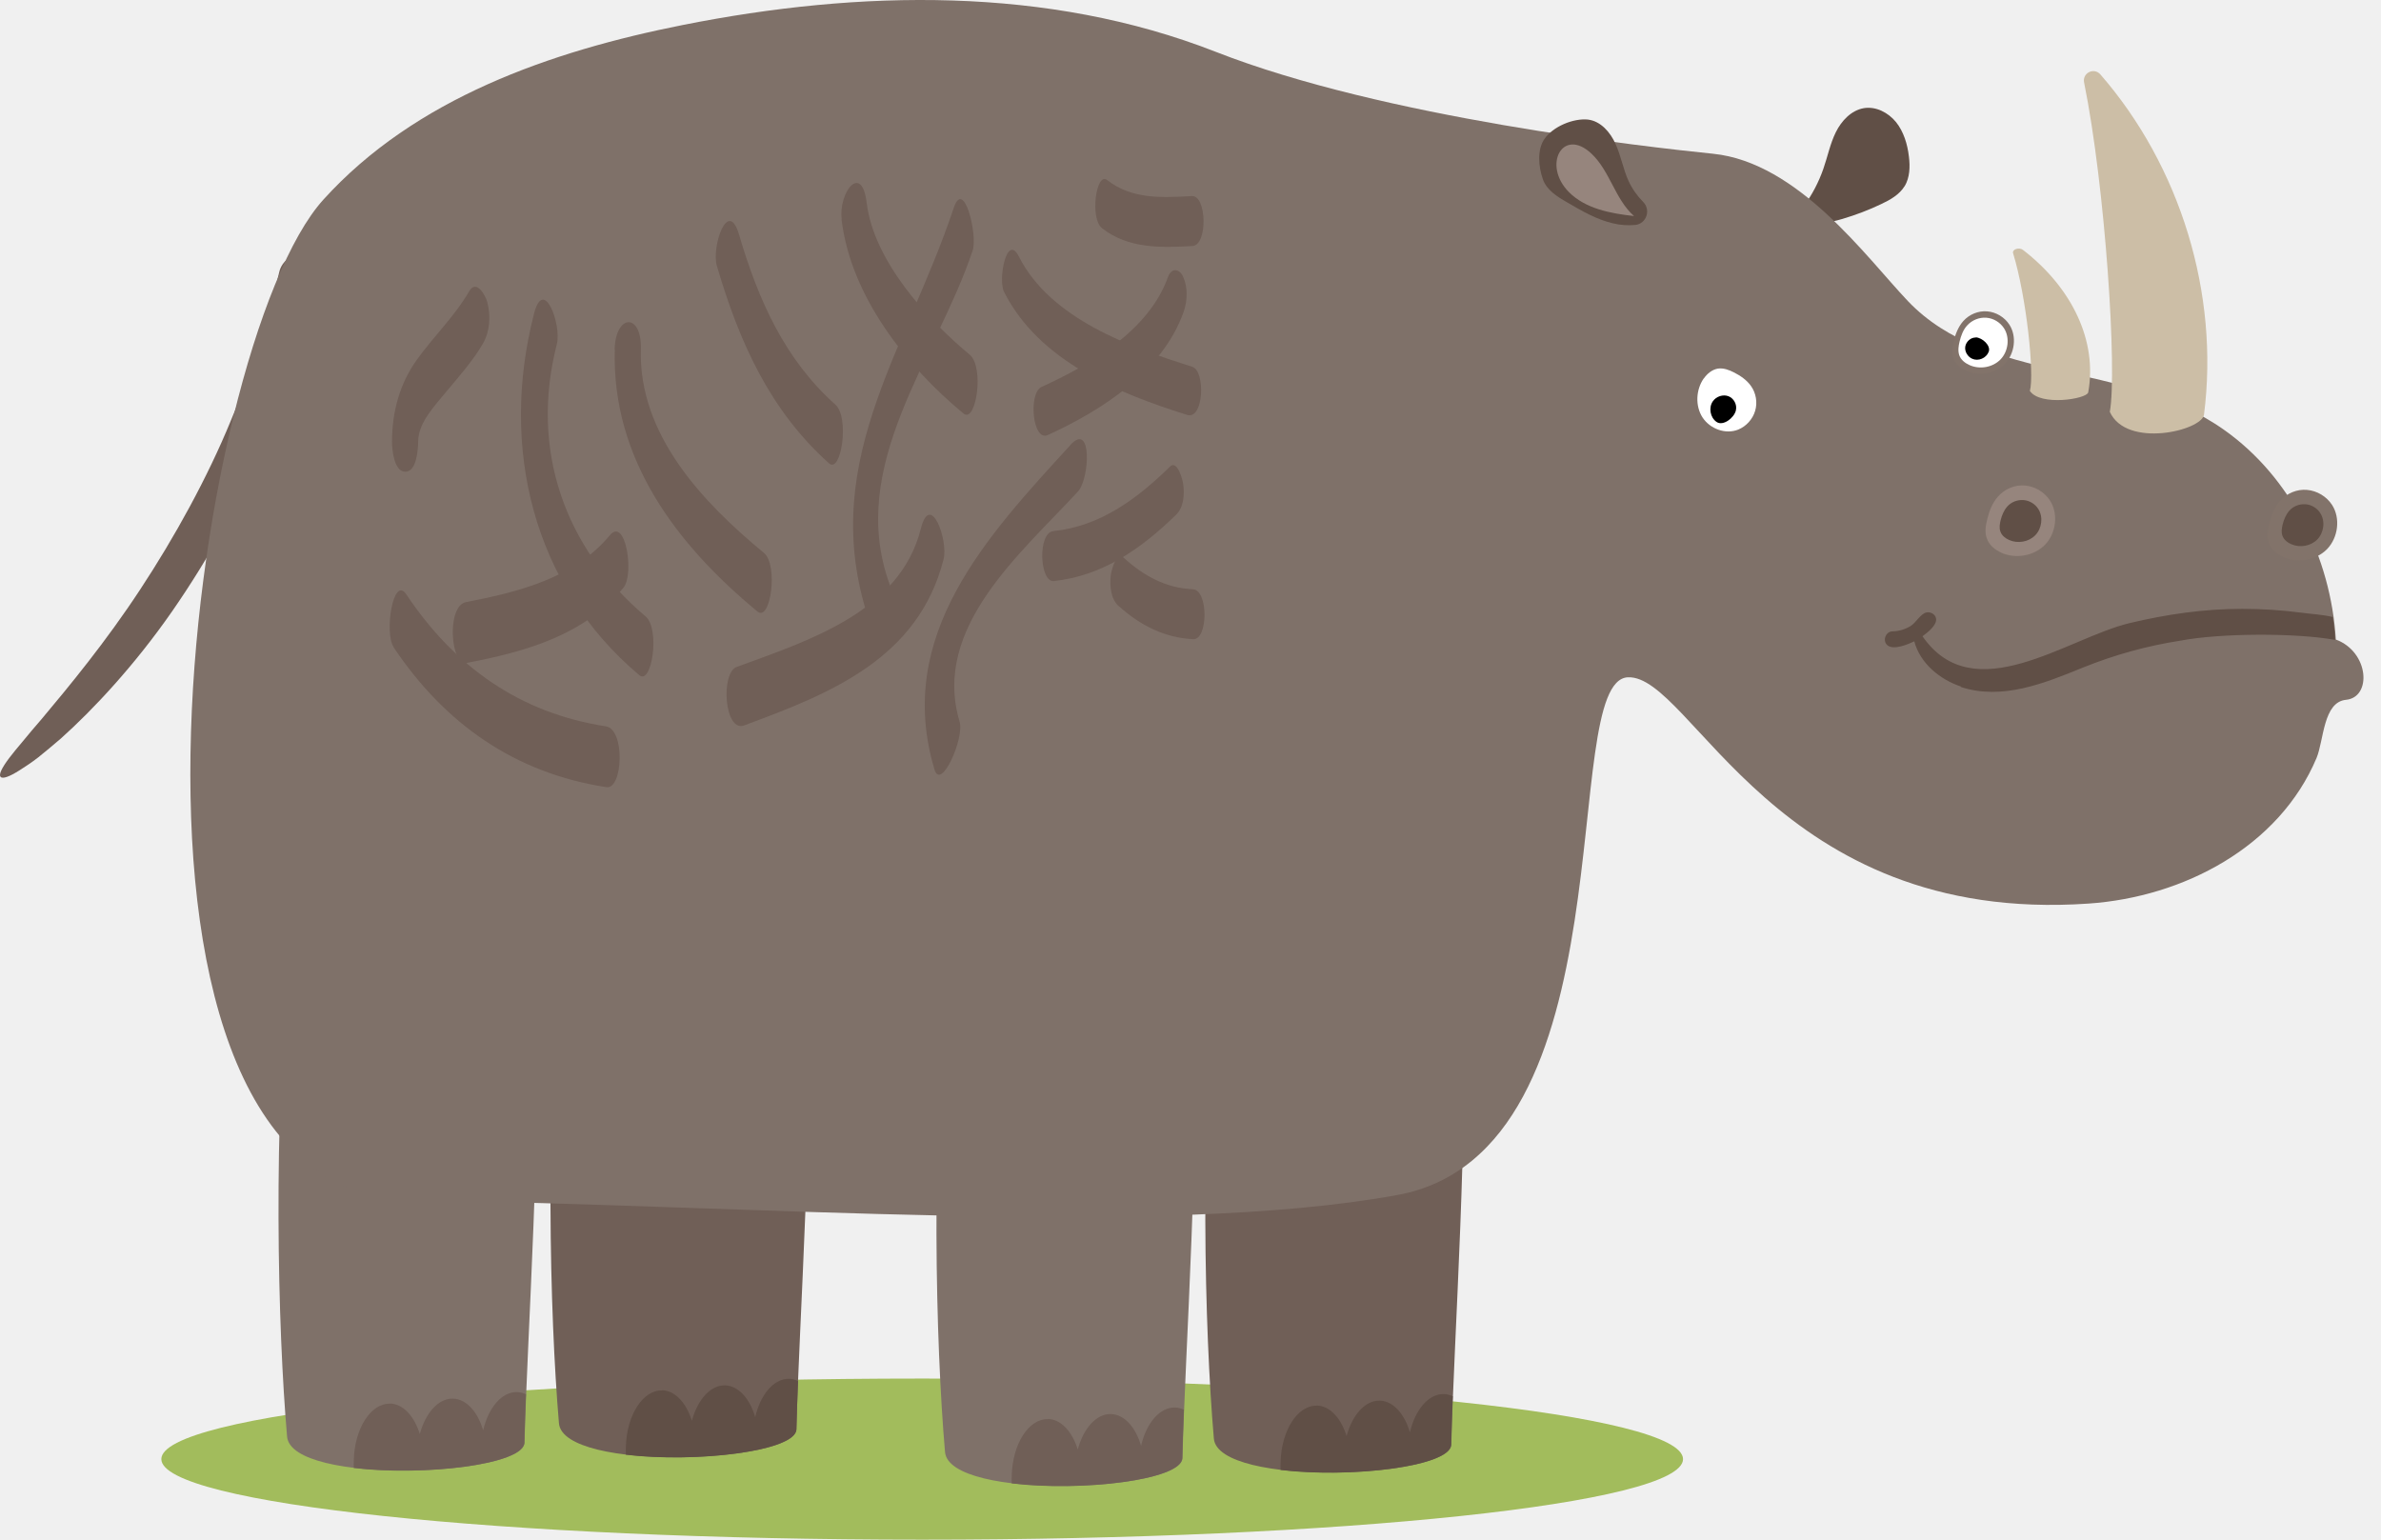
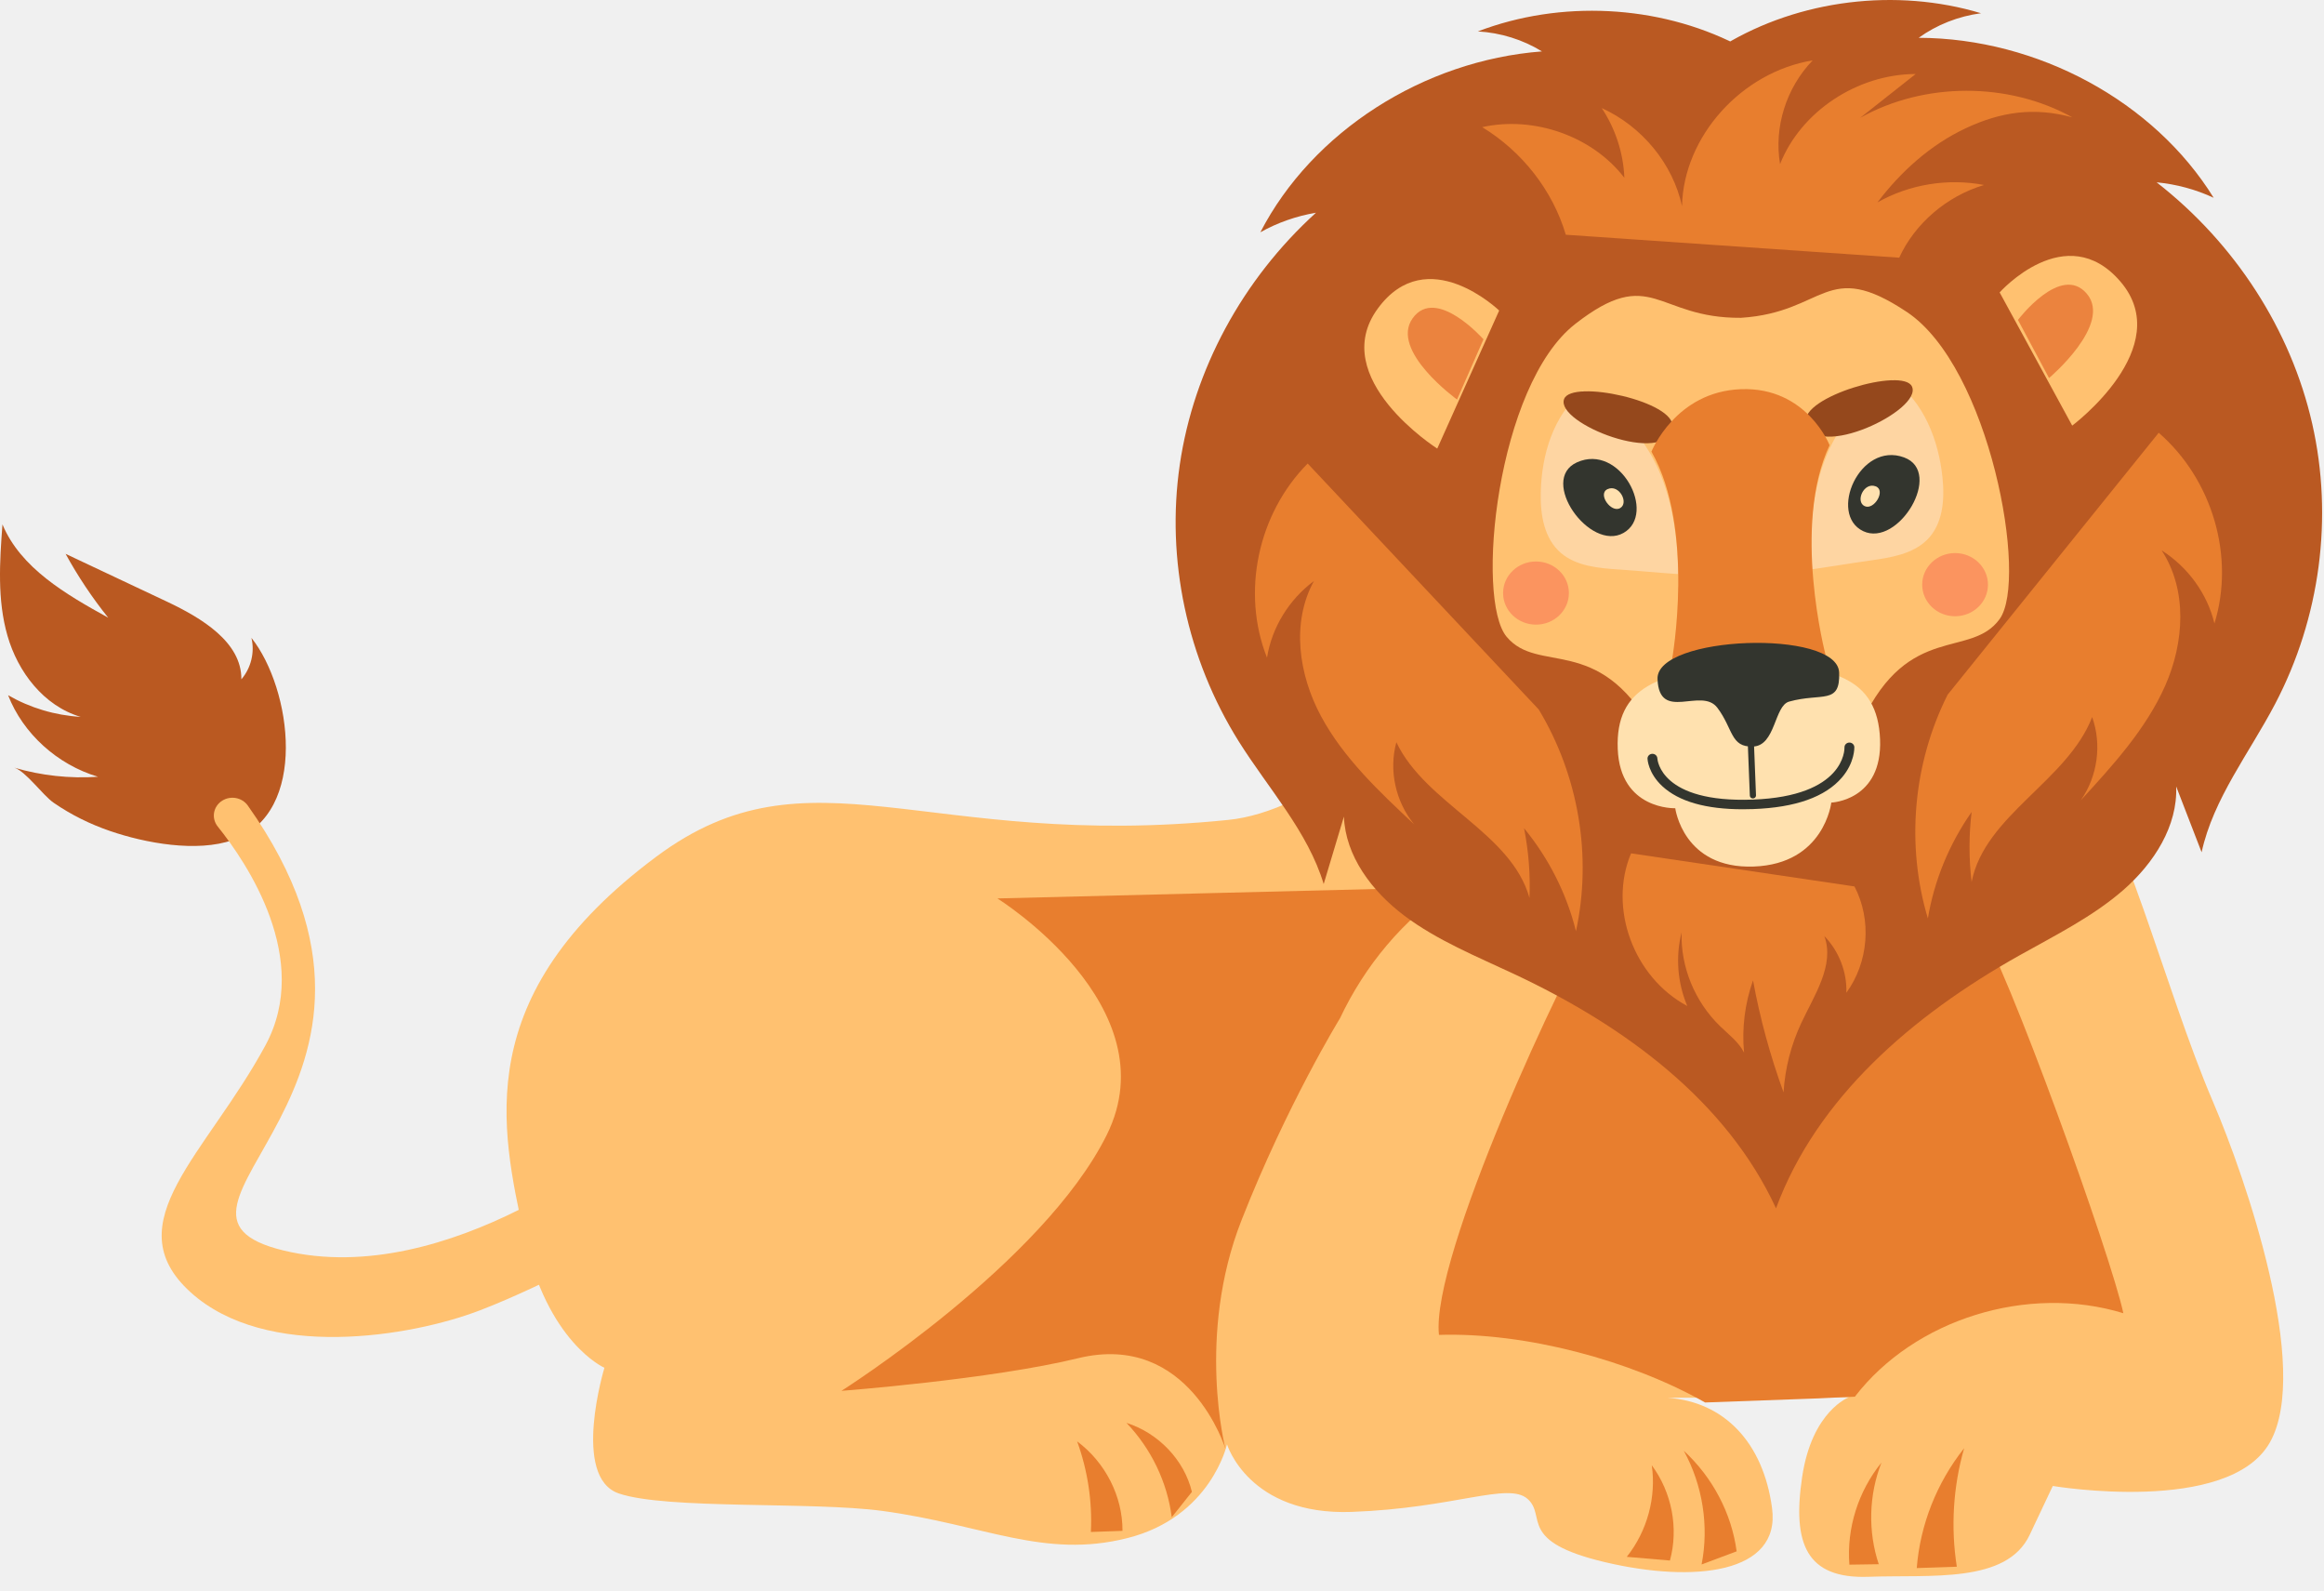
- <svg xmlns="http://www.w3.org/2000/svg" width="133" height="86" viewBox="0 0 133 86" fill="none">
-   <path d="M94.012 81.506C94.012 83.989 74.984 86.006 51.512 86.006C28.04 86.006 9.012 83.994 9.012 81.506C9.012 79.019 28.04 77.006 51.512 77.006C74.984 77.006 94.012 79.019 94.012 81.506Z" fill="#A2BC5C" />
-   <path d="M17.62 15.689C18.029 13.671 15.896 13.904 15.597 15.202C15.109 17.312 14.232 20.315 12.897 23.49C11.591 26.675 9.758 30.003 7.834 32.924C5.911 35.856 3.848 38.351 2.324 40.167C1.935 40.614 1.586 41.029 1.287 41.395C0.978 41.76 0.719 42.074 0.51 42.348C0.101 42.896 -0.078 43.261 0.032 43.393C0.141 43.525 0.52 43.393 1.108 43.018C1.397 42.835 1.756 42.602 2.134 42.308C2.513 42.003 2.941 41.648 3.4 41.253C5.214 39.63 7.516 37.164 9.598 34.172C11.681 31.179 13.604 27.71 14.94 24.373C16.305 21.045 17.152 17.901 17.61 15.689H17.62Z" fill="#705F57" />
-   <path d="M106.391 10.394C106.102 10.871 105.584 11.165 105.085 11.398C104.388 11.733 103.66 12.007 102.913 12.23C102.494 12.352 102.056 12.463 101.627 12.382C101.199 12.301 100.79 11.956 100.75 11.52C101.219 10.891 101.588 10.181 101.847 9.44C102.086 8.761 102.225 8.04 102.544 7.391C102.863 6.742 103.411 6.164 104.109 6.042C104.786 5.93 105.474 6.285 105.912 6.823C106.341 7.361 106.55 8.061 106.63 8.751C106.7 9.319 106.68 9.917 106.391 10.404V10.394Z" fill="#604F46" />
-   <path d="M31.223 79.507C31.462 82.245 44.437 81.718 44.487 79.841C44.776 67.78 47.785 34.781 38.946 34.557C30.107 34.334 30.187 67.415 31.223 79.507Z" fill="#705F57" />
-   <path d="M36.983 77.66C37.72 77.68 38.338 78.37 38.647 79.365C38.966 78.188 39.684 77.366 40.501 77.386C41.248 77.407 41.886 78.127 42.185 79.162C42.474 77.904 43.221 77.001 44.078 77.021C44.248 77.021 44.417 77.072 44.577 77.143C44.537 78.127 44.507 79.03 44.487 79.841C44.457 81.069 38.866 81.728 34.96 81.261C34.96 81.119 34.95 80.977 34.96 80.835C35 79.06 35.907 77.64 36.983 77.67V77.66Z" fill="#604F46" />
-   <path d="M67.805 80.359C68.044 83.097 81.019 82.57 81.069 80.693C81.358 68.632 84.368 35.633 75.528 35.41C66.689 35.186 66.759 68.267 67.805 80.359Z" fill="#705F57" />
-   <path d="M73.555 78.512C74.293 78.533 74.91 79.222 75.219 80.217C75.538 79.04 76.256 78.218 77.073 78.239C77.82 78.259 78.458 78.979 78.757 80.014C79.046 78.756 79.793 77.853 80.65 77.873C80.82 77.873 80.989 77.924 81.149 77.995C81.109 78.979 81.079 79.882 81.059 80.693C81.029 81.921 75.439 82.58 71.532 82.114C71.532 81.972 71.522 81.829 71.532 81.688C71.572 79.912 72.479 78.492 73.555 78.522V78.512Z" fill="#604F46" />
-   <path d="M52.788 81.109C53.027 83.848 66.002 83.321 66.052 81.444C66.341 69.382 69.35 36.383 60.511 36.16C51.672 35.937 51.741 69.017 52.788 81.109Z" fill="#7F7169" />
-   <path d="M58.538 79.263C59.275 79.283 59.893 79.973 60.202 80.967C60.521 79.79 61.238 78.969 62.055 78.989C62.803 79.009 63.441 79.73 63.739 80.764C64.028 79.507 64.776 78.604 65.633 78.624C65.802 78.624 65.972 78.675 66.131 78.746C66.091 79.73 66.061 80.632 66.041 81.444C66.012 82.671 60.421 83.331 56.515 82.864C56.515 82.722 56.505 82.58 56.515 82.438C56.554 80.663 57.461 79.243 58.538 79.273V79.263Z" fill="#705F57" />
-   <path d="M16.036 80.247C16.275 82.986 29.25 82.458 29.3 80.582C29.589 68.52 32.598 35.521 23.759 35.298C14.92 35.075 14.989 68.155 16.036 80.247Z" fill="#7F7169" />
-   <path d="M21.786 78.401C22.523 78.421 23.141 79.111 23.45 80.105C23.769 78.928 24.486 78.107 25.303 78.127C26.051 78.147 26.689 78.867 26.988 79.902C27.276 78.644 28.024 77.741 28.881 77.762C29.05 77.762 29.22 77.812 29.379 77.883C29.339 78.867 29.309 79.77 29.29 80.582C29.26 81.809 23.669 82.469 19.763 82.002C19.763 81.86 19.753 81.718 19.763 81.576C19.803 79.801 20.709 78.38 21.786 78.411V78.401Z" fill="#705F57" />
-   <path d="M23.071 67.06C4.048 66.806 10.615 19.362 18.069 11.145C23.181 5.505 30.735 2.867 38.139 1.396C48.024 -0.572 58.518 -0.785 67.915 2.897C77.312 6.58 92.011 8.213 95.688 8.588C100.462 9.075 104.248 14.371 106.57 16.815C111.015 21.482 118.678 20.082 124.229 24.008C127.956 26.635 130.198 31.139 130.477 35.724C132.341 36.414 132.5 38.95 131.045 39.092C129.77 39.214 129.809 41.354 129.401 42.338C127.308 47.309 121.967 50.109 116.665 50.474C99.176 51.681 94.502 37.682 90.935 37.834C86.939 37.996 91.274 64.341 78.05 66.755C64.826 69.17 42.105 67.303 23.081 67.049L23.071 67.06Z" fill="#7F7169" />
-   <path d="M109.829 20.711C110.547 21.025 111.444 20.883 111.992 20.315C112.54 19.757 112.669 18.793 112.241 18.134C111.972 17.718 111.503 17.434 111.005 17.393C110.507 17.353 110.009 17.556 109.67 17.931C109.391 18.245 109.231 18.651 109.132 19.057C109.052 19.372 109.002 19.706 109.112 20C109.231 20.325 109.52 20.558 109.839 20.7L109.829 20.711Z" fill="#82736A" />
-   <path d="M95.17 21.137C94.732 21.766 94.682 22.668 95.101 23.318C95.519 23.957 96.386 24.281 97.094 23.997C97.542 23.815 97.901 23.419 98.04 22.952C98.18 22.486 98.09 21.948 97.801 21.552C97.562 21.218 97.213 20.985 96.855 20.802C96.575 20.66 96.276 20.548 95.968 20.589C95.639 20.64 95.36 20.873 95.17 21.147V21.137Z" fill="white" />
-   <path d="M96.964 22.922C97.044 22.597 96.844 22.242 96.545 22.131C96.246 22.019 95.868 22.141 95.678 22.415C95.429 22.77 95.529 23.328 95.888 23.571C96.246 23.815 96.854 23.358 96.964 22.932V22.922Z" fill="black" />
-   <path d="M110.019 20.396C110.587 20.65 111.304 20.528 111.743 20.082C112.181 19.635 112.281 18.864 111.942 18.337C111.723 18.002 111.354 17.779 110.955 17.748C110.557 17.718 110.158 17.88 109.889 18.174C109.66 18.418 109.54 18.753 109.461 19.077C109.401 19.321 109.361 19.595 109.441 19.838C109.53 20.102 109.769 20.285 110.019 20.396Z" fill="white" />
-   <path d="M110.367 18.854C110.088 18.844 109.829 19.077 109.779 19.351C109.729 19.625 109.909 19.93 110.168 20.041C110.507 20.193 110.945 20.011 111.085 19.656C111.224 19.311 110.736 18.864 110.367 18.844V18.854Z" fill="black" />
-   <path d="M111.782 30.875C112.589 31.23 113.606 31.068 114.234 30.429C114.852 29.79 114.991 28.704 114.513 27.964C114.204 27.487 113.676 27.172 113.118 27.122C112.56 27.071 111.992 27.304 111.613 27.73C111.294 28.085 111.115 28.542 111.005 29.009C110.915 29.364 110.855 29.739 110.985 30.084C111.115 30.449 111.443 30.723 111.802 30.875H111.782Z" fill="#96857D" />
-   <path d="M112.231 30.165C112.709 30.378 113.317 30.277 113.686 29.901C114.055 29.526 114.144 28.877 113.855 28.43C113.676 28.146 113.357 27.953 113.018 27.933C112.679 27.913 112.34 28.045 112.121 28.298C111.932 28.512 111.822 28.785 111.753 29.059C111.703 29.272 111.663 29.495 111.743 29.698C111.822 29.922 112.022 30.074 112.231 30.165Z" fill="#604F46" />
-   <path d="M127.537 31.119C128.344 31.474 129.361 31.311 129.989 30.672C130.606 30.033 130.746 28.948 130.268 28.207C129.959 27.73 129.431 27.416 128.872 27.365C128.314 27.314 127.746 27.548 127.368 27.974C127.049 28.329 126.869 28.785 126.76 29.252C126.67 29.607 126.61 29.982 126.74 30.327C126.869 30.692 127.198 30.966 127.557 31.119H127.537Z" fill="#82736A" />
-   <path d="M127.986 30.398C128.464 30.611 129.072 30.51 129.441 30.135C129.809 29.759 129.899 29.11 129.61 28.664C129.431 28.38 129.112 28.187 128.773 28.167C128.434 28.146 128.095 28.278 127.876 28.532C127.687 28.745 127.577 29.019 127.507 29.293C127.458 29.506 127.418 29.729 127.497 29.932C127.577 30.155 127.776 30.307 127.986 30.398Z" fill="#604F46" />
-   <path d="M88.723 6.681C87.886 6.59 86.74 7.067 86.261 7.777C85.853 8.375 85.942 9.329 86.182 10.008C86.391 10.617 86.979 10.982 87.527 11.297C88.344 11.774 89.171 12.26 90.088 12.473C90.496 12.575 90.935 12.605 91.353 12.565C91.971 12.494 92.231 11.723 91.782 11.276C91.443 10.931 91.164 10.536 90.965 10.1C90.666 9.44 90.546 8.71 90.247 8.051C89.958 7.391 89.41 6.762 88.703 6.681H88.723Z" fill="#604F46" />
-   <path d="M91.274 12.068C90.217 11.134 89.928 9.552 88.902 8.588C87.307 7.077 86.132 9.207 87.636 10.729C88.563 11.662 89.978 11.926 91.274 12.068Z" fill="#96857D" />
-   <path d="M117.851 23.003C118.778 25.062 122.983 24.058 123.113 23.166C123.98 16.379 121.777 9.268 117.323 4.155C116.964 3.749 116.306 4.074 116.416 4.612C117.602 10.455 118.27 20.741 117.851 23.013V23.003Z" fill="#CCBEA6" />
-   <path d="M113.387 21.837C113.965 22.699 116.565 22.293 116.645 21.918C117.163 19.087 115.778 16.105 113.008 13.965C112.789 13.792 112.38 13.924 112.45 14.147C113.197 16.592 113.646 20.893 113.387 21.837Z" fill="#CCBEA6" />
-   <path d="M109.54 38.351C108.374 37.966 107.258 37.063 106.929 35.825C106.59 35.988 105.783 36.333 105.434 36.049C105.136 35.805 105.325 35.278 105.704 35.267C105.813 35.267 105.873 35.267 105.893 35.267C105.863 35.267 105.783 35.267 105.704 35.267C106.062 35.267 106.411 35.156 106.72 34.973C107.019 34.791 107.278 34.283 107.607 34.212C107.826 34.162 108.105 34.304 108.145 34.547C108.215 34.923 107.647 35.349 107.388 35.541C110.248 39.68 115.46 35.653 118.937 34.811C121.02 34.314 123.103 34.01 125.245 34.01C126.352 34.01 127.448 34.081 128.544 34.223C129.042 34.294 129.71 34.324 130.308 34.466C130.368 34.892 130.417 35.318 130.437 35.744C128.255 35.349 124.06 35.359 121.807 35.785C119.914 36.079 118.12 36.576 116.336 37.296C114.194 38.169 111.832 39.133 109.52 38.372L109.54 38.351Z" fill="#604F46" />
-   <path d="M53.276 11.611C50.546 19.787 45.473 26.128 48.682 35.044C49.29 36.718 49.998 33.492 49.689 32.63C47.287 25.965 52.309 20.041 54.332 13.995C54.621 13.133 53.844 9.917 53.276 11.611Z" fill="#705F57" />
-   <path d="M40.042 14.847C41.288 19.087 42.992 22.912 46.31 25.884C46.988 26.483 47.466 23.318 46.669 22.608C43.829 20.072 42.354 16.744 41.288 13.123C40.67 11.003 39.733 13.782 40.042 14.847Z" fill="#705F57" />
-   <path d="M59.783 24.87C55.12 29.962 49.948 35.501 52.2 42.987C52.569 44.205 53.874 41.232 53.605 40.319C52.02 35.044 57.083 30.865 60.222 27.446C60.86 26.746 61.029 23.51 59.783 24.86V24.87Z" fill="#705F57" />
-   <path d="M29.828 17.535C27.904 25.002 29.768 32.711 35.707 37.712C36.415 38.311 36.883 35.126 36.066 34.436C31.522 30.611 29.598 25.103 31.103 19.23C31.382 18.154 30.376 15.395 29.828 17.525V17.535Z" fill="#705F57" />
-   <path d="M34.342 19.524C34.163 25.671 37.83 30.459 42.314 34.162C43.042 34.76 43.49 31.565 42.673 30.885C39.265 28.075 35.657 24.281 35.797 19.503C35.857 17.475 34.392 17.515 34.332 19.514L34.342 19.524Z" fill="#705F57" />
-   <path d="M47.008 12.26C47.526 16.552 50.615 20.447 53.814 23.095C54.532 23.693 54.99 20.498 54.173 19.818C51.791 17.84 48.812 14.584 48.413 11.337C48.134 9.045 46.828 10.759 47.018 12.25L47.008 12.26Z" fill="#705F57" />
-   <path d="M26.21 16.267C25.403 17.667 24.217 18.793 23.281 20.102C22.314 21.451 21.905 23.013 21.895 24.667C21.895 25.083 22.005 26.361 22.643 26.351C23.291 26.351 23.35 25.062 23.36 24.646C23.36 23.591 24.357 22.587 24.975 21.826C25.682 20.974 26.42 20.153 26.978 19.189C27.376 18.499 27.416 17.627 27.217 16.866C27.117 16.501 26.609 15.578 26.21 16.267Z" fill="#705F57" />
-   <path d="M21.975 36.14C24.855 40.451 28.781 43.19 33.874 43.971C34.79 44.113 34.94 40.745 33.844 40.573C29.041 39.832 25.403 37.256 22.693 33.198C21.965 32.113 21.457 35.349 21.985 36.14H21.975Z" fill="#705F57" />
-   <path d="M34.073 29.891C32.07 32.305 28.951 33.066 26.031 33.634C24.925 33.847 25.164 37.205 26.061 37.033C29.33 36.404 32.608 35.511 34.83 32.823C35.438 32.092 34.95 28.836 34.063 29.901L34.073 29.891Z" fill="#705F57" />
-   <path d="M51.433 29.546C50.257 34.202 45.095 35.805 41.148 37.256C40.242 37.591 40.461 40.928 41.567 40.522C46.4 38.737 51.293 36.789 52.708 31.24C52.977 30.165 51.971 27.406 51.433 29.546Z" fill="#705F57" />
-   <path d="M56.086 16.308C58.049 20.183 62.434 21.958 66.31 23.176C67.247 23.47 67.347 20.721 66.599 20.487C63.151 19.402 58.677 17.82 56.913 14.33C56.236 12.991 55.737 15.618 56.086 16.308Z" fill="#705F57" />
-   <path d="M61.557 12.747C63.012 13.894 64.855 13.843 66.609 13.742C67.476 13.691 67.406 10.901 66.579 10.952C64.925 11.043 63.231 11.145 61.846 10.059C61.228 9.572 60.869 12.21 61.557 12.747Z" fill="#705F57" />
-   <path d="M65.245 15.466C64.178 18.469 60.9 20.376 58.179 21.613C57.432 21.958 57.671 24.687 58.528 24.302C61.547 22.922 64.926 20.761 66.112 17.434C66.331 16.815 66.361 16.064 66.091 15.466C65.882 14.989 65.434 14.949 65.245 15.466Z" fill="#705F57" />
-   <path d="M65.344 26.077C63.49 27.883 61.458 29.394 58.837 29.668C57.95 29.759 58.069 32.539 58.867 32.458C61.597 32.163 63.749 30.652 65.693 28.755C66.131 28.329 66.171 27.619 66.091 27.03C66.071 26.848 65.772 25.651 65.344 26.067V26.077Z" fill="#705F57" />
-   <path d="M62.484 33.847C63.67 34.923 65.055 35.633 66.659 35.704C67.486 35.734 67.506 32.955 66.629 32.914C65.125 32.853 63.879 32.163 62.773 31.159C62.334 30.764 62.065 31.95 62.045 32.143C61.986 32.711 62.035 33.442 62.484 33.858V33.847Z" fill="#705F57" />
+ <svg xmlns="http://www.w3.org/2000/svg" width="133" height="91" viewBox="0 0 133 91" fill="none">
+   <path d="M14.391 36.504C14.586 37.321 14.367 38.22 13.813 38.866C13.832 36.736 11.541 35.359 9.55 34.419C7.618 33.509 5.686 32.597 3.754 31.687C4.456 32.968 5.271 34.192 6.193 35.339C3.768 34.005 1.177 32.494 0.141 30.003C-0.018 32.133 -0.165 34.312 0.428 36.372C1.018 38.431 2.49 40.384 4.617 41.014C3.154 40.928 1.717 40.498 0.463 39.774C1.319 41.97 3.275 43.745 5.608 44.441C3.995 44.552 2.36 44.375 0.814 43.92C1.468 44.114 2.443 45.495 3.069 45.927C4.059 46.612 5.157 47.154 6.307 47.547C8.303 48.232 11.264 48.787 13.336 48.055C17.681 46.516 16.698 39.403 14.396 36.502L14.391 36.504Z" fill="#BA5921" />
+   <path d="M36.023 65.176C36.023 65.176 25.716 73.846 16.216 71.541C6.874 69.272 25.668 62.291 14.18 46.086C13.855 45.629 13.206 45.504 12.722 45.806H12.72C12.198 46.134 12.082 46.815 12.461 47.288C14.13 49.367 17.86 54.875 15.19 59.808C11.821 66.04 6.556 69.968 10.89 73.919C15.226 77.869 23.535 76.477 27.468 74.968C31.401 73.459 36.424 70.633 36.424 70.633L36.023 65.174V65.176L36.023 65.176Z" fill="#FFC170" />
+   <path d="M92.118 28.059C92.118 28.059 79.759 45.941 70.301 46.908C52.931 48.682 46.359 42.468 37.573 49.002C26.863 56.966 28.681 64.546 29.997 70.686C31.312 76.825 34.591 78.254 34.591 78.254C34.591 78.254 32.688 84.509 35.411 85.443C38.133 86.376 46.444 85.898 50.493 86.443C56.323 87.231 59.734 89.204 64.521 87.998C69.307 86.792 70.22 82.634 70.22 82.634C70.22 82.634 71.455 86.714 77.355 86.5C83.256 86.287 86.309 84.769 87.424 85.758C88.538 86.749 86.803 88.186 91.864 89.379C96.925 90.571 101.918 90.045 101.413 86.284C100.908 82.522 98.668 80.195 95.434 79.97L105.82 79.938C105.82 79.938 103.7 80.702 103.134 84.505C102.567 88.307 103.364 90.341 106.939 90.212C110.514 90.082 114.833 90.614 116.156 87.815L117.479 85.016C117.479 85.016 127.573 86.714 129.915 82.504C132.258 78.294 128.535 67.44 126.643 63.025C123.884 56.593 121.44 46.537 118.723 43.715C114.243 39.064 109.648 40.604 103.472 38.422C97.299 36.24 92.119 28.052 92.119 28.052L92.118 28.059L92.118 28.059Z" fill="#FFC170" />
+   <path d="M57.08 51.402C57.08 51.402 66.992 57.576 63.34 64.928C59.69 72.281 48.156 79.574 48.156 79.574C48.156 79.574 56.726 78.921 61.693 77.708C68.07 76.153 70.135 82.903 70.135 82.903C70.135 82.903 68.449 76.431 71.053 69.805C73.658 63.178 76.688 58.256 76.688 58.256C78.082 55.296 80.315 52.549 83.136 50.753L57.077 51.402H57.079H57.08Z" fill="url(#paint0_linear_655_1048)" />
+   <path d="M113.061 52.528C114.878 55.269 120.848 71.946 121.516 75.132C116.04 73.457 109.566 75.471 106.152 79.908C105.436 79.933 104.746 79.978 104.031 80.006L97.582 80.24C93.317 77.826 87.301 76.219 82.35 76.372C81.872 71.925 89.418 55.689 91.786 51.841L113.061 52.528Z" fill="url(#paint1_linear_655_1048)" />
+   <path d="M111.986 89.634C111.633 87.379 111.776 85.053 112.406 82.855C110.839 84.826 109.886 87.24 109.694 89.713L111.986 89.636V89.634L111.986 89.634Z" fill="url(#paint2_linear_655_1048)" />
+   <path d="M107.52 89.495C106.892 87.614 106.949 85.529 107.674 83.679C106.342 85.32 105.674 87.445 105.839 89.518L107.518 89.493L107.52 89.495Z" fill="url(#paint3_linear_655_1048)" />
+   <path d="M99.386 88.756C99.098 86.584 98.009 84.519 96.362 83.002C97.445 84.98 97.81 87.31 97.381 89.506L99.386 88.756Z" fill="url(#paint4_linear_655_1048)" />
+   <path d="M95.568 89.282C96.073 87.436 95.681 85.386 94.529 83.831C94.794 85.665 94.269 87.595 93.1 89.07L95.568 89.282Z" fill="url(#paint5_linear_655_1048)" />
+   <path d="M68.212 85.354C67.776 83.542 66.306 81.992 64.466 81.406C65.884 82.889 66.803 84.805 67.058 86.805L68.212 85.354Z" fill="url(#paint6_linear_655_1048)" />
+   <path d="M64.239 87.584C64.251 85.617 63.262 83.668 61.643 82.464C62.245 84.123 62.516 85.893 62.43 87.648L64.239 87.584Z" fill="url(#paint7_linear_655_1048)" />
+   <path d="M99.375 2.546C94.889 0.27 89.306 -0.012 84.577 1.797C85.879 1.872 87.156 2.27 88.245 2.941C81.457 3.458 75.099 7.54 72.129 13.288C73.108 12.74 74.191 12.36 75.312 12.171C71.105 15.987 68.312 21.151 67.518 26.585C66.724 32.019 67.933 37.689 70.891 42.416C72.582 45.112 74.846 47.568 75.753 50.578C76.137 49.29 76.524 48.004 76.911 46.717C76.996 48.97 78.506 50.992 80.381 52.398C82.256 53.805 84.489 54.713 86.639 55.721C93.013 58.706 98.81 63.001 101.639 69.131C103.977 62.814 109.424 58.113 115.543 54.676C117.608 53.516 119.762 52.451 121.525 50.912C123.283 49.374 124.632 47.247 124.54 44.994C125.026 46.25 125.509 47.506 125.996 48.76C126.664 45.693 128.729 43.083 130.204 40.27C132.785 35.343 133.543 29.602 132.325 24.241C131.107 18.88 127.918 13.933 123.421 10.431C124.554 10.54 125.666 10.84 126.686 11.316C123.272 5.797 116.612 2.186 109.804 2.163C110.837 1.417 112.08 0.928 113.372 0.757C108.515 -0.706 102.969 -0.021 98.674 2.573L99.378 2.548L99.375 2.546L99.375 2.546Z" fill="#BA5922" />
+   <path d="M90.148 18.534C94.538 15.118 94.761 18.222 99.636 18.183C104.498 17.869 104.477 14.756 109.123 17.846C113.874 21.005 116.083 33.136 114.438 35.416C112.793 37.696 109.242 35.605 106.572 41.251L100.55 41.469L94.529 41.688C91.423 36.249 88.048 38.593 86.228 36.438C84.409 34.283 85.66 22.027 90.15 18.534L90.148 18.534Z" fill="#FFC170" />
+   <path d="M99.913 38.14C94.908 38.322 92.443 39.335 92.581 42.846C92.718 46.357 95.873 46.241 95.873 46.241C95.873 46.241 96.322 49.722 100.364 49.577C104.405 49.432 104.803 45.918 104.803 45.918C104.803 45.918 107.731 45.813 107.594 42.302C107.456 38.791 104.917 37.958 99.913 38.14L99.913 38.14Z" fill="#FFE1AF" />
+   <path d="M114.435 16.732C114.435 16.732 118.228 12.472 121.35 16.11C124.582 19.879 118.59 24.35 118.59 24.35L114.437 16.729L114.435 16.732Z" fill="#FFC170" />
+   <path d="M85.796 17.767C85.796 17.767 81.68 13.794 78.852 17.649C75.924 21.64 82.252 25.665 82.252 25.665L85.796 17.767Z" fill="#FFC170" />
+   <path d="M103.689 32.57C104.846 32.408 105.892 32.226 107.048 32.065C108.21 31.903 109.462 31.698 110.28 30.89C111.193 29.989 111.296 28.592 111.168 27.34C110.951 25.208 110.116 23.006 108.324 21.731C104.184 24.195 103.431 28.41 103.689 32.572V32.57H103.689Z" fill="#FED5A2" />
+   <path d="M109.419 22.113C110.041 23.472 103.86 26.407 103.36 24.166C103.035 22.712 108.905 20.994 109.419 22.113Z" fill="#95481C" />
+   <path d="M108.971 26.171C111.245 27.01 108.637 31.345 106.626 30.387C104.616 29.427 106.425 25.23 108.971 26.171Z" fill="#33352E" />
+   <path d="M107.341 27.823C107.952 28.048 107.25 29.213 106.71 28.956C106.169 28.699 106.655 27.57 107.341 27.823Z" fill="#FFE1AF" />
+   <path d="M100.315 45.681C100.221 45.681 100.143 45.609 100.141 45.518L99.955 40.78C99.951 40.687 100.027 40.607 100.126 40.605C100.226 40.6 100.307 40.673 100.308 40.769L100.494 45.506C100.498 45.599 100.422 45.679 100.323 45.681H100.315Z" fill="#33352E" />
+   <path d="M99.742 46.3C97.625 46.3 96.077 45.856 95.131 44.98C94.325 44.232 94.285 43.442 94.285 43.408C94.28 43.258 94.401 43.133 94.555 43.128C94.709 43.121 94.842 43.239 94.849 43.388C94.855 43.49 95.051 45.941 100.309 45.747C105.572 45.556 105.563 42.876 105.558 42.762C105.553 42.614 105.676 42.489 105.83 42.484C105.987 42.48 106.115 42.596 106.122 42.743C106.122 42.78 106.148 43.622 105.413 44.482C104.462 45.595 102.753 46.203 100.331 46.289C100.131 46.296 99.935 46.3 99.742 46.3Z" fill="#33352E" />
+   <path d="M111.887 35.257C112.927 35.257 113.769 34.448 113.769 33.45C113.769 32.452 112.927 31.643 111.887 31.643C110.848 31.643 110.005 32.452 110.005 33.45C110.005 34.448 110.848 35.257 111.887 35.257Z" fill="#FB945F" />
+   <path d="M96.044 32.845C94.878 32.768 93.821 32.661 92.654 32.583C91.483 32.506 90.22 32.392 89.34 31.646C88.358 30.813 88.145 29.427 88.176 28.169C88.225 26.027 88.885 23.77 90.573 22.368C94.894 24.525 95.975 28.676 96.044 32.843V32.845L96.044 32.845Z" fill="#FED5A2" />
+   <path d="M89.511 22.832C88.997 24.232 95.39 26.712 95.713 24.441C95.921 22.969 89.936 21.679 89.511 22.832Z" fill="#95481C" />
+   <path d="M90.245 26.453C88.043 27.454 90.985 31.589 92.915 30.488C94.844 29.384 92.713 25.331 90.245 26.453Z" fill="#33352E" />
+   <path d="M92 27.984C91.407 28.253 92.199 29.366 92.718 29.07C93.237 28.774 92.663 27.684 92 27.984Z" fill="#FFE1AF" />
+   <path d="M87.903 35.737C88.943 35.737 89.786 34.928 89.786 33.931C89.786 32.932 88.943 32.124 87.903 32.124C86.863 32.124 86.02 32.932 86.02 33.931C86.02 34.928 86.864 35.737 87.903 35.737Z" fill="#FB945F" />
+   <path d="M95.684 37.772C95.684 37.772 97.037 30.267 94.51 25.841C94.51 25.841 95.878 22.402 99.638 22.266C103.398 22.129 104.707 25.472 104.707 25.472C102.533 30.069 104.472 37.455 104.472 37.455L95.686 37.774L95.684 37.772H95.684Z" fill="url(#paint8_linear_655_1048)" />
+   <path d="M105.252 38.474C105.154 35.98 94.761 36.356 94.858 38.85C94.956 41.344 97.369 39.28 98.284 40.495C99.199 41.71 99.024 42.757 100.323 42.712C101.622 42.664 101.532 40.379 102.39 40.14C104.263 39.619 105.325 40.345 105.252 38.474V38.474Z" fill="#33352E" />
+   <path d="M115.485 18.304C115.485 18.304 117.946 15.052 119.428 16.807C120.91 18.561 117.264 21.629 117.264 21.629L115.485 18.304V18.304Z" fill="#EB833E" />
+   <path d="M84.897 19.412C84.897 19.412 82.187 16.347 80.848 18.204C79.508 20.061 83.385 22.858 83.385 22.858L84.897 19.415V19.412Z" fill="#EB833E" />
+   <path d="M89.608 13.425C88.863 10.908 87.125 8.674 84.824 7.274C87.808 6.614 91.144 7.802 92.96 10.171C92.905 8.763 92.453 7.372 91.665 6.182C93.984 7.24 95.733 9.377 96.26 11.789C96.347 7.816 99.657 4.125 103.737 3.454C102.222 5.024 101.513 7.277 101.871 9.388C103.057 6.385 106.287 4.241 109.632 4.234C108.573 5.069 107.516 5.905 106.458 6.74C110.122 4.687 114.929 4.678 118.601 6.715C116.432 6.119 114.509 6.389 112.485 7.343C110.46 8.296 108.772 9.83 107.445 11.58C109.261 10.547 111.477 10.185 113.545 10.583C111.408 11.223 109.592 12.779 108.689 14.743L89.608 13.43L89.608 13.425Z" fill="url(#paint9_linear_655_1048)" />
+   <path d="M123.539 24.758C126.618 27.429 127.911 31.851 126.73 35.671C126.324 33.978 125.22 32.447 123.709 31.489C125.196 33.767 125.004 36.764 123.909 39.237C122.813 41.708 120.931 43.772 119.082 45.786C120.044 44.409 120.293 42.596 119.732 41.026C118.326 44.676 113.585 46.635 112.833 50.46C112.674 49.132 112.674 47.784 112.833 46.457C111.553 48.282 110.692 50.376 110.33 52.547C109.069 48.339 109.479 43.69 111.461 39.745L123.541 24.758H123.539H123.539Z" fill="url(#paint10_linear_655_1048)" />
+   <path d="M74.836 26.519C71.975 29.407 71.033 33.907 72.51 37.63C72.781 35.912 73.762 34.306 75.195 33.241C73.89 35.619 74.317 38.595 75.604 40.982C76.889 43.369 78.928 45.288 80.932 47.165C79.862 45.861 79.473 44.07 79.912 42.466C81.6 46.005 86.481 47.616 87.531 51.374C87.586 50.039 87.481 48.696 87.219 47.383C88.638 49.111 89.66 51.136 90.191 53.275C91.121 48.988 90.345 44.382 88.06 40.591L74.839 26.521L74.836 26.519L74.836 26.519Z" fill="url(#paint11_linear_655_1048)" />
+   <path d="M106.129 50.715C107.127 52.624 106.94 55.05 105.665 56.798C105.707 55.615 105.244 54.422 104.405 53.553C105.01 55.221 103.829 56.934 103.078 58.545C102.497 59.79 102.153 61.135 102.071 62.496C101.309 60.411 100.724 58.268 100.324 56.092C99.854 57.414 99.679 58.832 99.811 60.223C99.506 59.617 98.929 59.187 98.436 58.709C96.99 57.305 96.175 55.319 96.236 53.343C95.883 54.734 96 56.231 96.561 57.556C93.489 55.915 92.028 51.951 93.344 48.822L106.129 50.715H106.129Z" fill="url(#paint12_linear_655_1048)" />
+   <defs>
+     <linearGradient id="paint0_linear_655_1048" x1="63.419" y1="80.286" x2="67.475" y2="50.46" gradientUnits="userSpaceOnUse">
+       <stop stop-color="#E87E2E" />
+       <stop offset="1" stop-color="#E87E2E" />
+     </linearGradient>
+     <linearGradient id="paint1_linear_655_1048" x1="102.99" y1="129.96" x2="100.588" y2="-2.873" gradientUnits="userSpaceOnUse">
+       <stop stop-color="#E87E2E" />
+       <stop offset="1" stop-color="#E87E2E" />
+     </linearGradient>
+     <linearGradient id="paint2_linear_655_1048" x1="110.694" y1="91.782" x2="111.152" y2="84.532" gradientUnits="userSpaceOnUse">
+       <stop stop-color="#E87E2E" />
+       <stop offset="1" stop-color="#E87E2E" />
+     </linearGradient>
+     <linearGradient id="paint3_linear_655_1048" x1="106.517" y1="91.264" x2="106.903" y2="85.119" gradientUnits="userSpaceOnUse">
+       <stop stop-color="#E87E2E" />
+       <stop offset="1" stop-color="#E87E2E" />
+     </linearGradient>
+     <linearGradient id="paint4_linear_655_1048" x1="97.501" y1="91.353" x2="97.919" y2="84.711" gradientUnits="userSpaceOnUse">
+       <stop stop-color="#E87E2E" />
+       <stop offset="1" stop-color="#E87E2E" />
+     </linearGradient>
+     <linearGradient id="paint5_linear_655_1048" x1="94.287" y1="90.742" x2="94.635" y2="85.185" gradientUnits="userSpaceOnUse">
+       <stop stop-color="#E87E2E" />
+       <stop offset="1" stop-color="#E87E2E" />
+     </linearGradient>
+     <linearGradient id="paint6_linear_655_1048" x1="66.009" y1="88.238" x2="66.35" y2="82.837" gradientUnits="userSpaceOnUse">
+       <stop stop-color="#E87E2E" />
+       <stop offset="1" stop-color="#E87E2E" />
+     </linearGradient>
+     <linearGradient id="paint7_linear_655_1048" x1="62.661" y1="89.131" x2="62.995" y2="83.835" gradientUnits="userSpaceOnUse">
+       <stop stop-color="#E87E2E" />
+       <stop offset="1" stop-color="#E87E2E" />
+     </linearGradient>
+     <linearGradient id="paint8_linear_655_1048" x1="100.09" y1="38.078" x2="99.632" y2="25.433" gradientUnits="userSpaceOnUse">
+       <stop stop-color="#E87E2E" />
+       <stop offset="1" stop-color="#E87E2E" />
+     </linearGradient>
+     <linearGradient id="paint9_linear_655_1048" x1="101.919" y1="4.429" x2="101.255" y2="13.101" gradientUnits="userSpaceOnUse">
+       <stop stop-color="#E87E2E" />
+       <stop offset="1" stop-color="#E87E2E" />
+     </linearGradient>
+     <linearGradient id="paint10_linear_655_1048" x1="119.279" y1="41.978" x2="114.847" y2="34.364" gradientUnits="userSpaceOnUse">
+       <stop stop-color="#E87E2E" />
+       <stop offset="1" stop-color="#E87E2E" />
+     </linearGradient>
+     <linearGradient id="paint11_linear_655_1048" x1="80.428" y1="43.384" x2="84.276" y2="35.481" gradientUnits="userSpaceOnUse">
+       <stop stop-color="#E87E2E" />
+       <stop offset="1" stop-color="#E87E2E" />
+     </linearGradient>
+     <linearGradient id="paint12_linear_655_1048" x1="100.385" y1="60.283" x2="99.683" y2="49.8" gradientUnits="userSpaceOnUse">
+       <stop stop-color="#E87E2E" />
+       <stop offset="1" stop-color="#E87E2E" />
+     </linearGradient>
+   </defs>
</svg>
